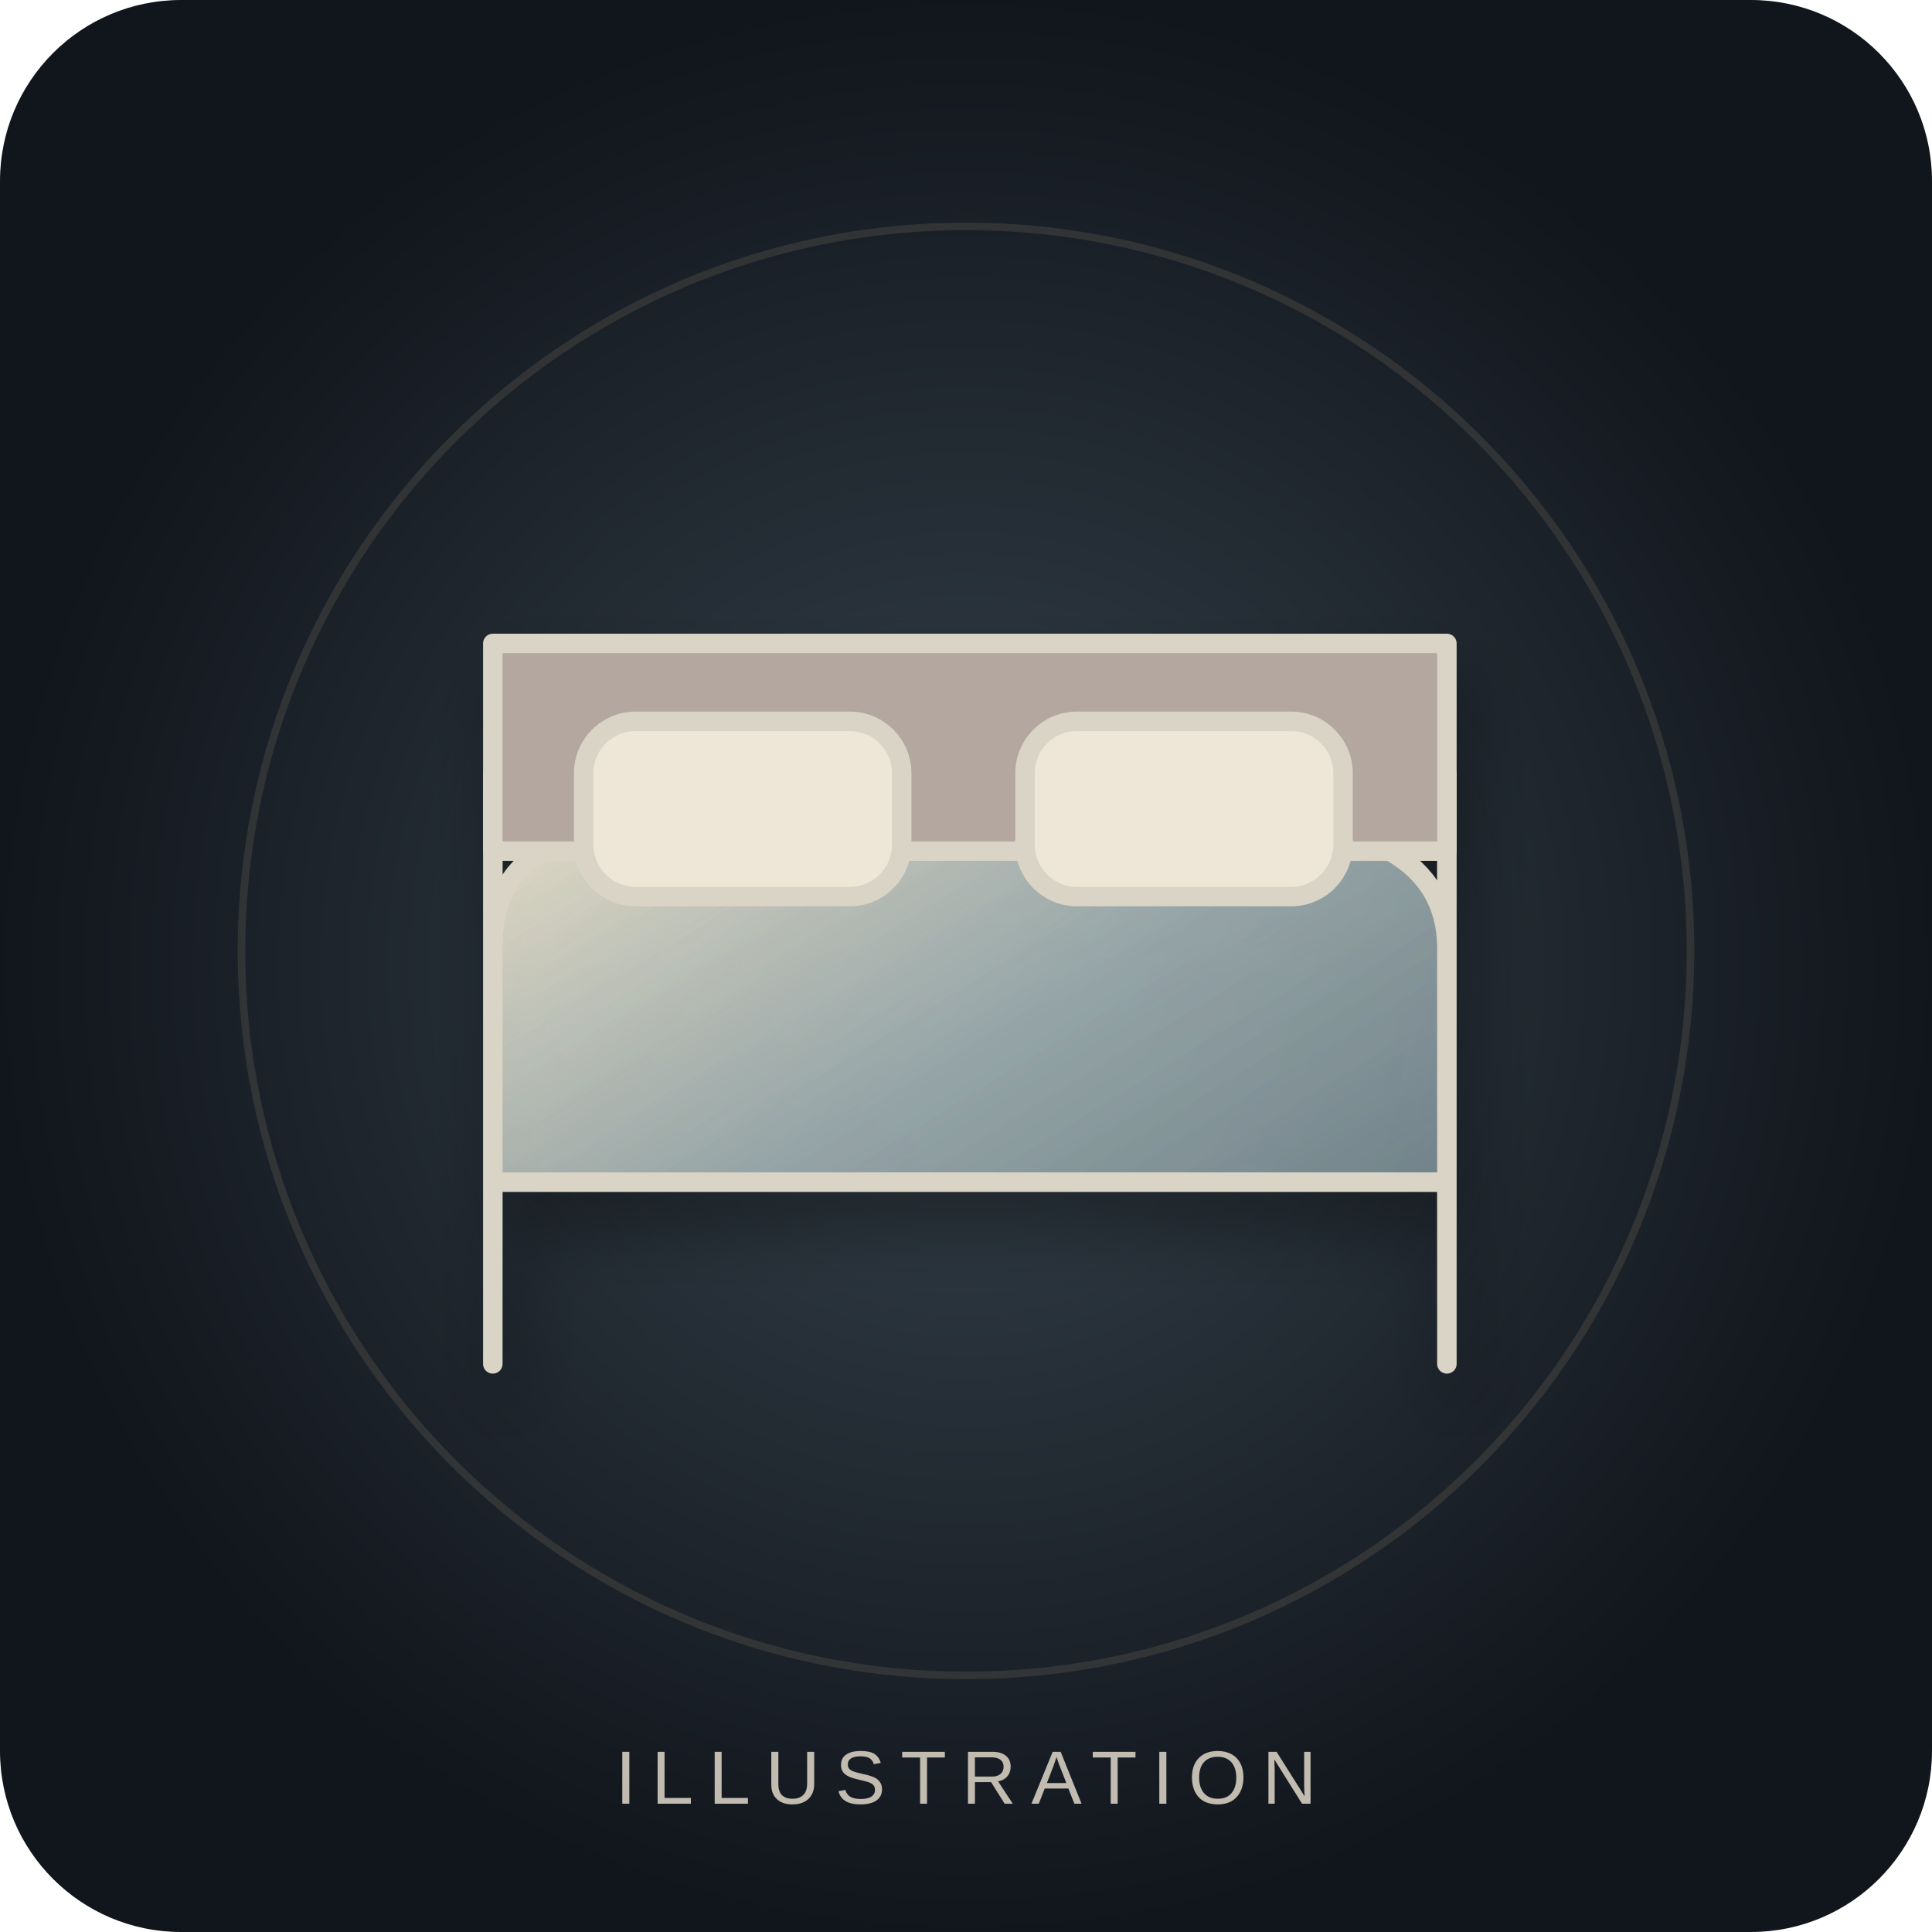
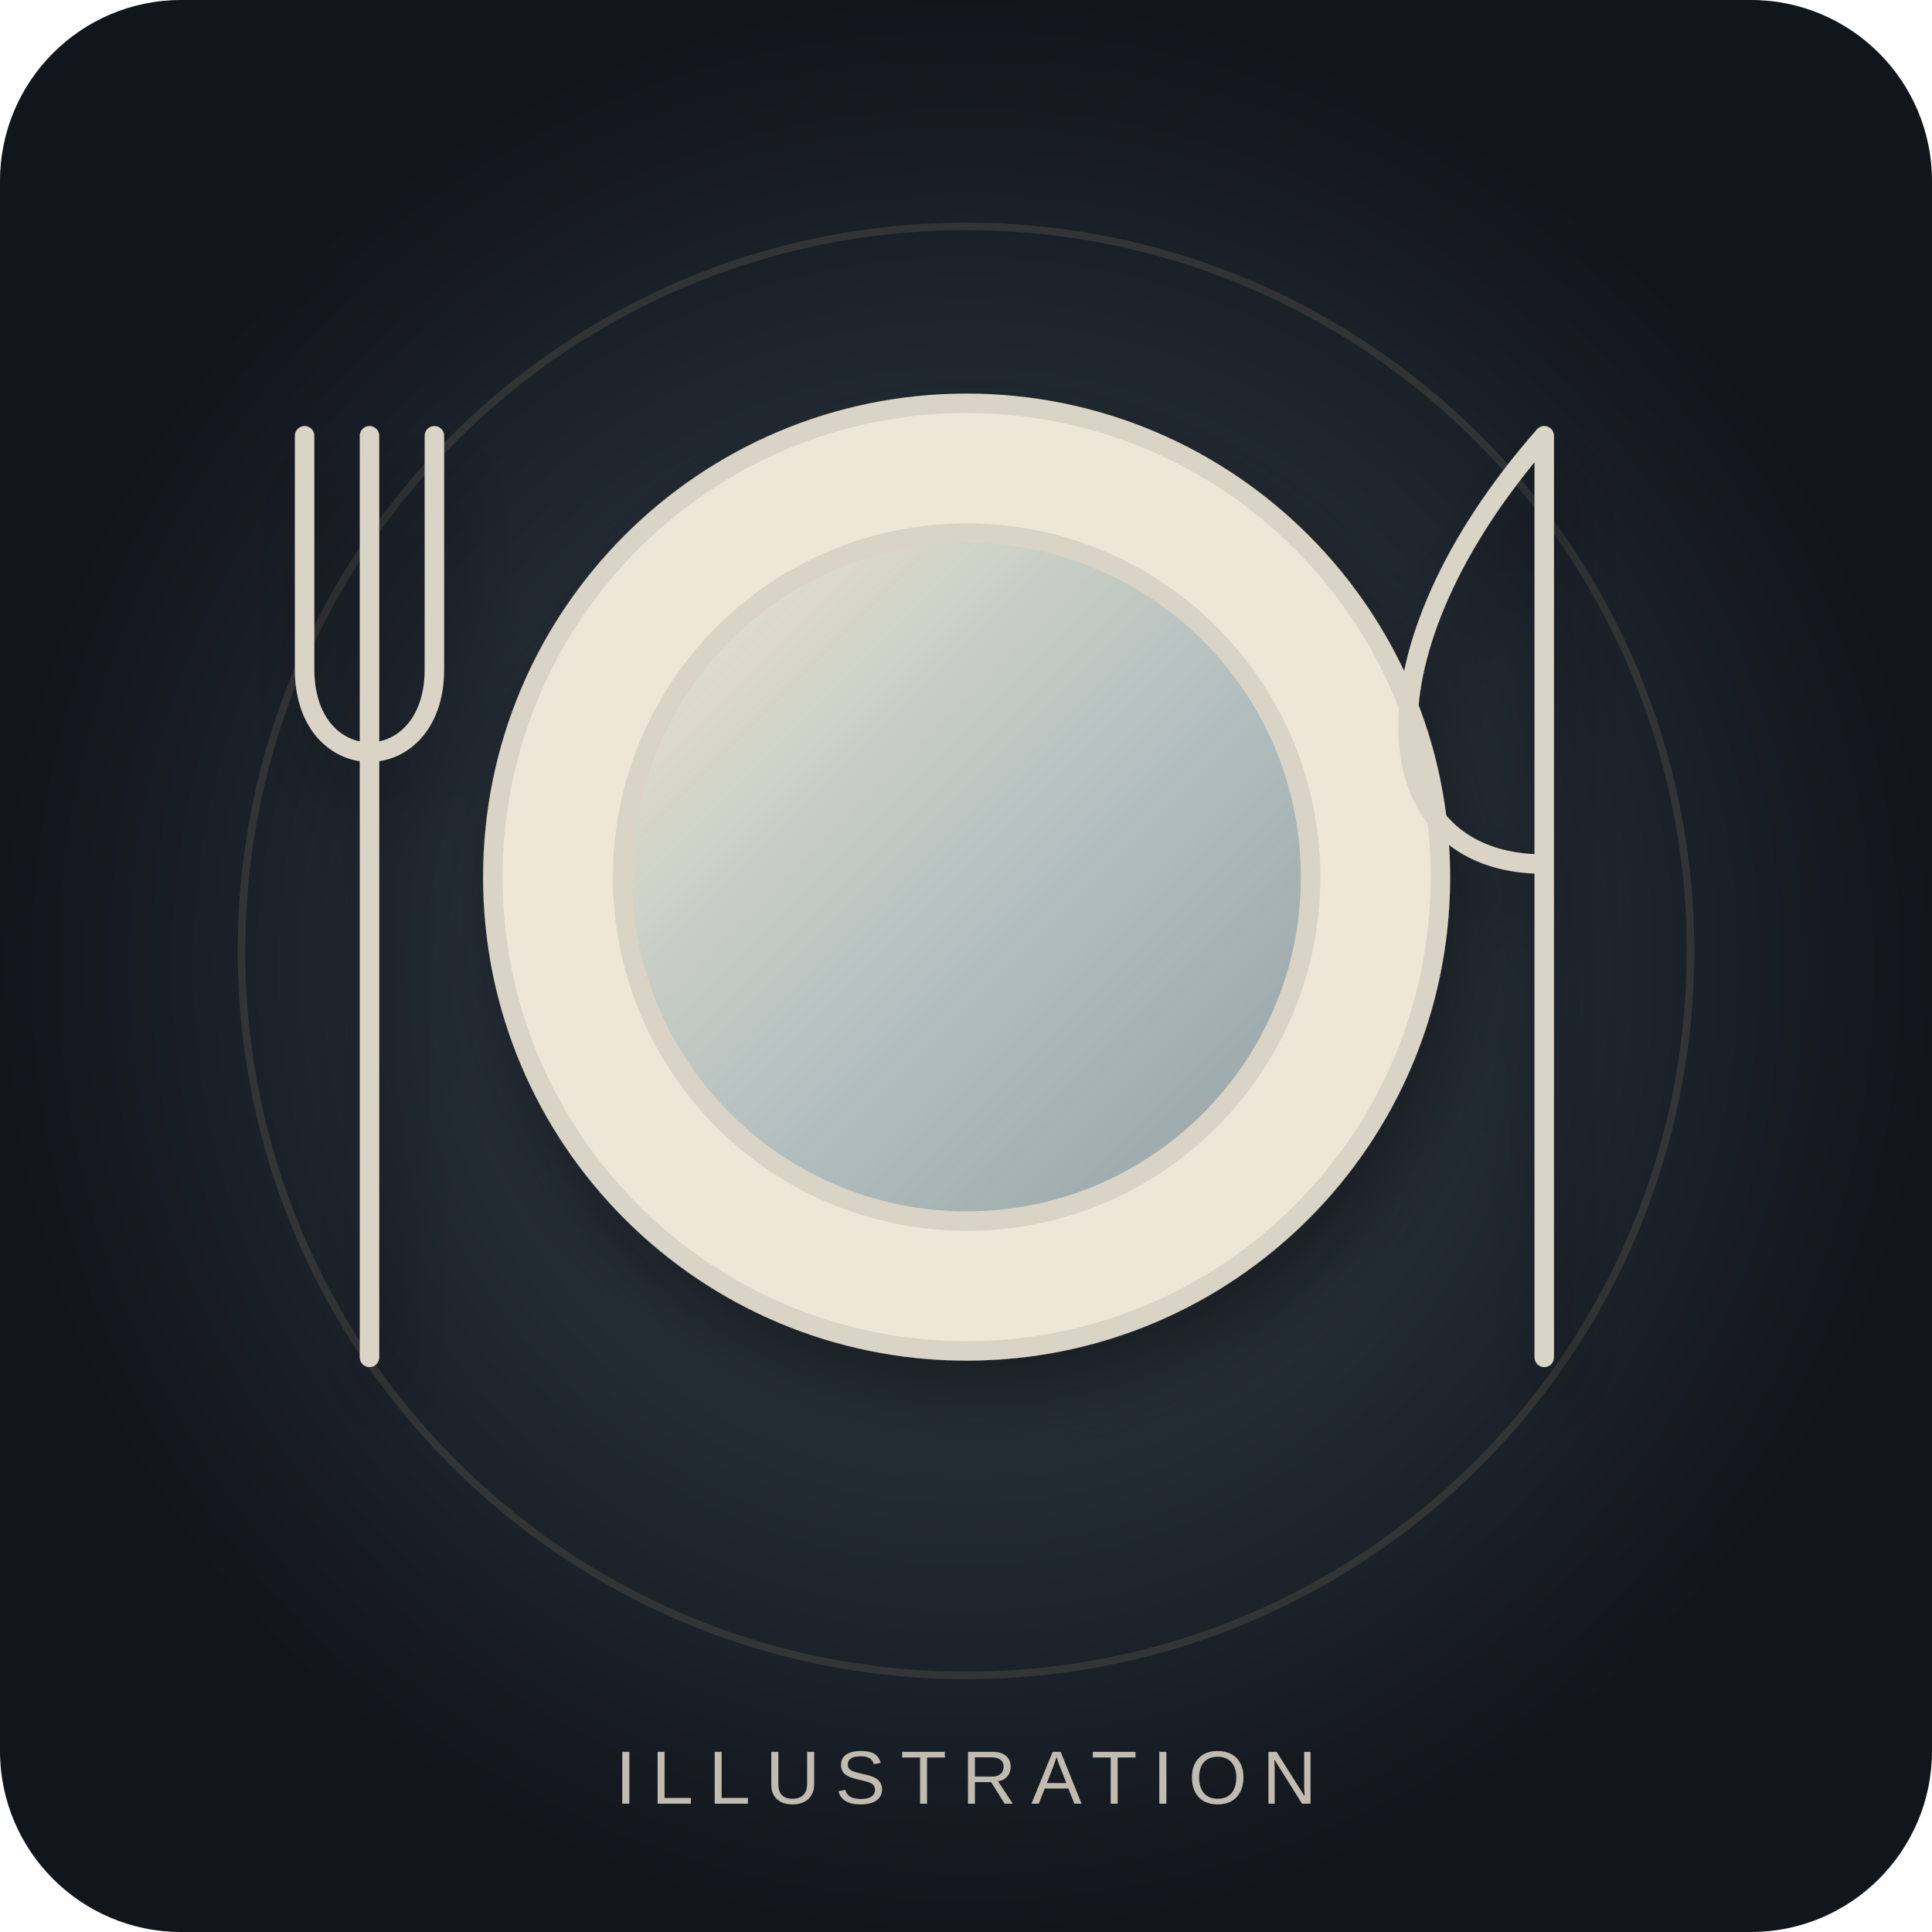
<svg xmlns="http://www.w3.org/2000/svg" viewBox="0 0 256 256" role="img">
  <defs>
    <radialGradient id="bg">
      <stop stop-color="#36434c" />
      <stop offset="1" stop-color="#11151c" />
    </radialGradient>
    <linearGradient id="glass" x2="1" y2="1">
      <stop stop-color="#f3e9d0" stop-opacity=".95" />
      <stop offset=".48" stop-color="#acbcbd" stop-opacity=".8" />
      <stop offset="1" stop-color="#778c96" stop-opacity=".75" />
    </linearGradient>
    <filter id="shadow">
      <feDropShadow dy="6" stdDeviation="5" flood-opacity=".35" />
    </filter>
  </defs>
  <rect width="256" height="256" rx="24" fill="url(#bg)" />
  <circle cx="128" cy="126" r="96" fill="none" stroke="#d8c39b" stroke-opacity=".12" />
  <g transform="translate(18 7) scale(.86)" stroke="#d9d4c5" stroke-width="3" stroke-linejoin="round" stroke-linecap="round" filter="url(#shadow)">
-     <path d="M55 111v91m147-91v91M55 174h147v-36c0-14-13-19-28-19H88c-19 0-33 2-33 19z" fill="url(#glass)" />
-     <path d="M55 91h147v32H55z" fill="#b3a7a0" />
-     <rect x="69" y="103" width="49" height="27" rx="8" fill="#eee7d7" />
-     <rect x="137" y="103" width="49" height="27" rx="8" fill="#eee7d7" />
+     <circle cx="128" cy="127" r="73" fill="#eee7d7" />
+     <circle cx="128" cy="127" r="53" fill="url(#glass)" />
+     <path d="M36 59v65m-10-65v36c0 17 20 17 20 0V59m-10 65v77m181-142v142m0-142c-29 33-27 66 0 66" fill="none" />
  </g>
  <text x="128" y="239" text-anchor="middle" fill="#c1bbb0" font-family="Arial,sans-serif" font-size="10" letter-spacing="2">ILLUSTRATION</text>
</svg>
